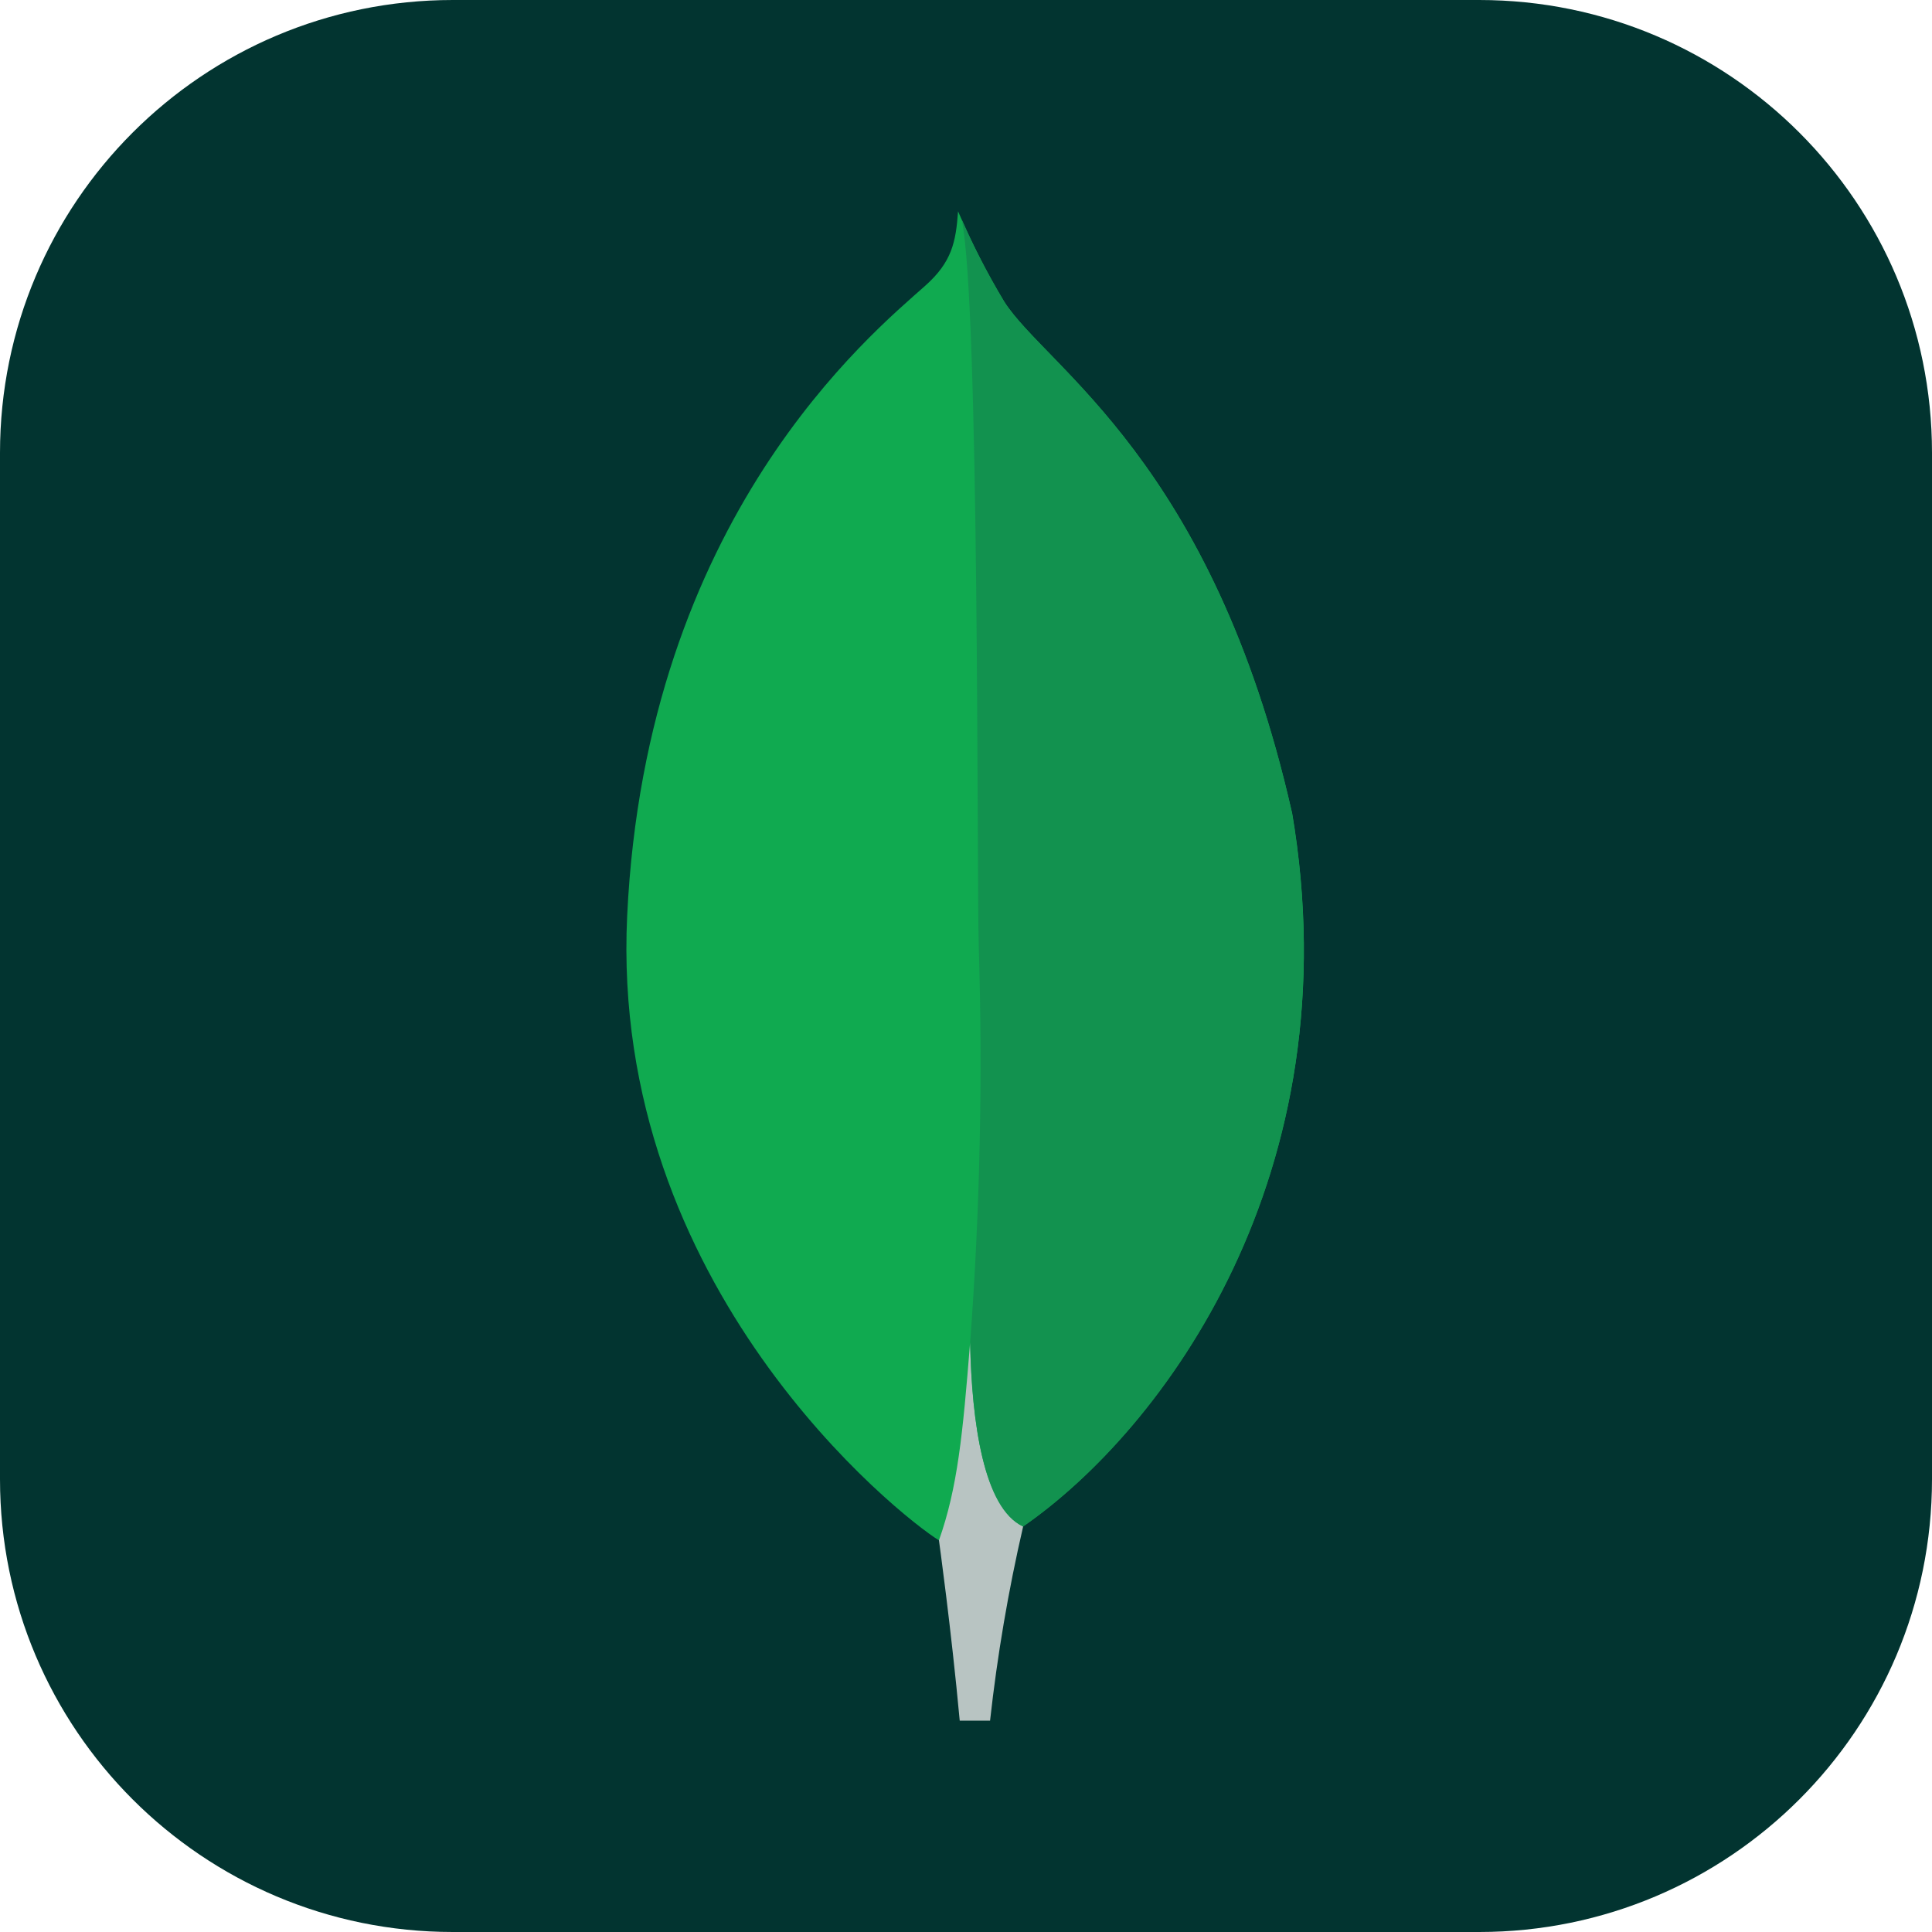
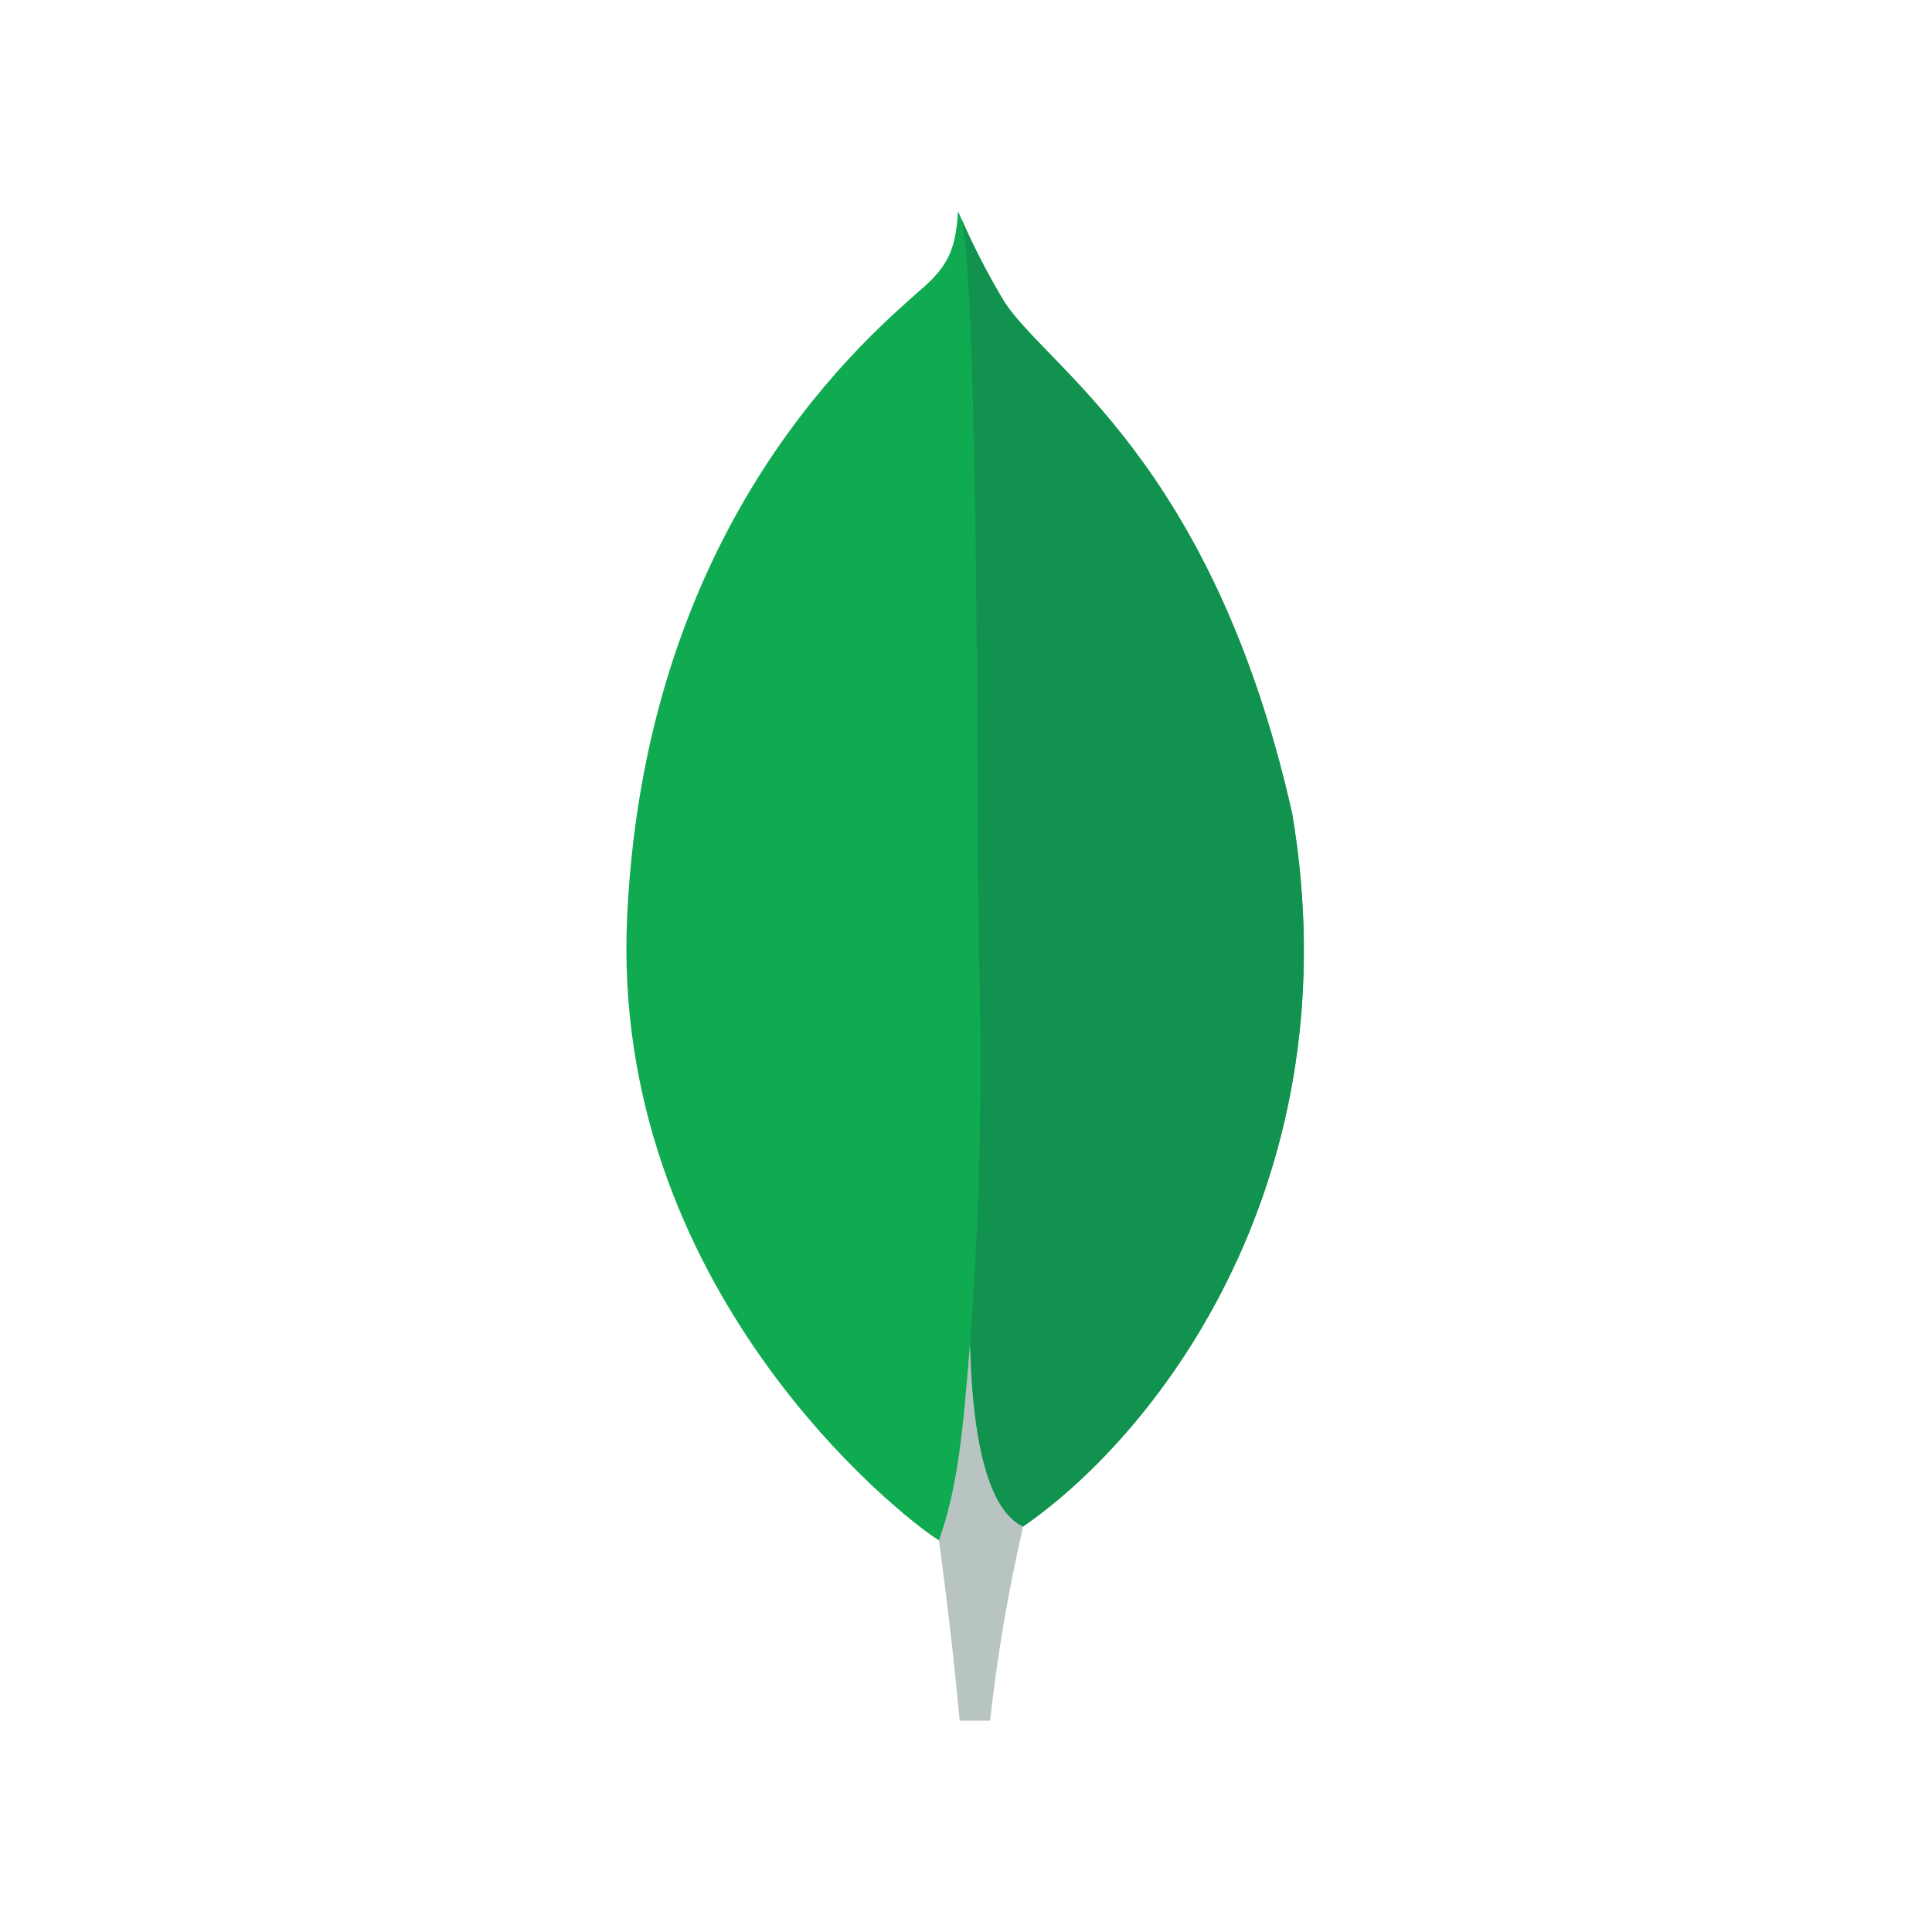
<svg xmlns="http://www.w3.org/2000/svg" width="48" height="48" viewBox="0 0 256 256" fill="none" version="1.1">
  <g transform="translate(0, 0)">
    <svg width="256" height="256" fill="none" viewBox="0 0 256 256">
-       <rect width="256" height="256" fill="#023430" rx="60" />
      <path fill="#10AA50" d="M171.173 107.591C160.636 61.11 138.676 48.736 133.074 39.989C130.764 36.135 128.717 32.13 126.949 28C126.653 32.129 126.109 34.731 122.599 37.862C115.552 44.145 85.622 68.535 83.103 121.348C80.756 170.59 119.303 200.953 124.395 204.092C128.311 206.019 133.08 204.133 135.407 202.364C153.988 189.612 179.376 155.614 171.193 107.591" />
      <path fill="#B8C4C2" d="M128.545 177.871C127.575 190.059 126.88 197.141 124.416 204.106C124.416 204.106 126.033 215.709 127.169 228H131.188C132.147 219.345 133.61 210.753 135.572 202.268C130.369 199.708 128.745 188.566 128.545 177.871Z" />
      <path fill="#12924F" d="M135.565 202.275C130.307 199.846 128.786 188.469 128.552 177.871C129.852 160.388 130.231 142.849 129.688 125.326C129.412 116.132 129.818 40.168 127.423 29.046C129.062 32.813 130.949 36.466 133.074 39.982C138.676 48.736 160.643 61.11 171.173 107.591C179.376 155.532 154.126 189.44 135.565 202.275Z" />
    </svg>
  </g>
</svg>
